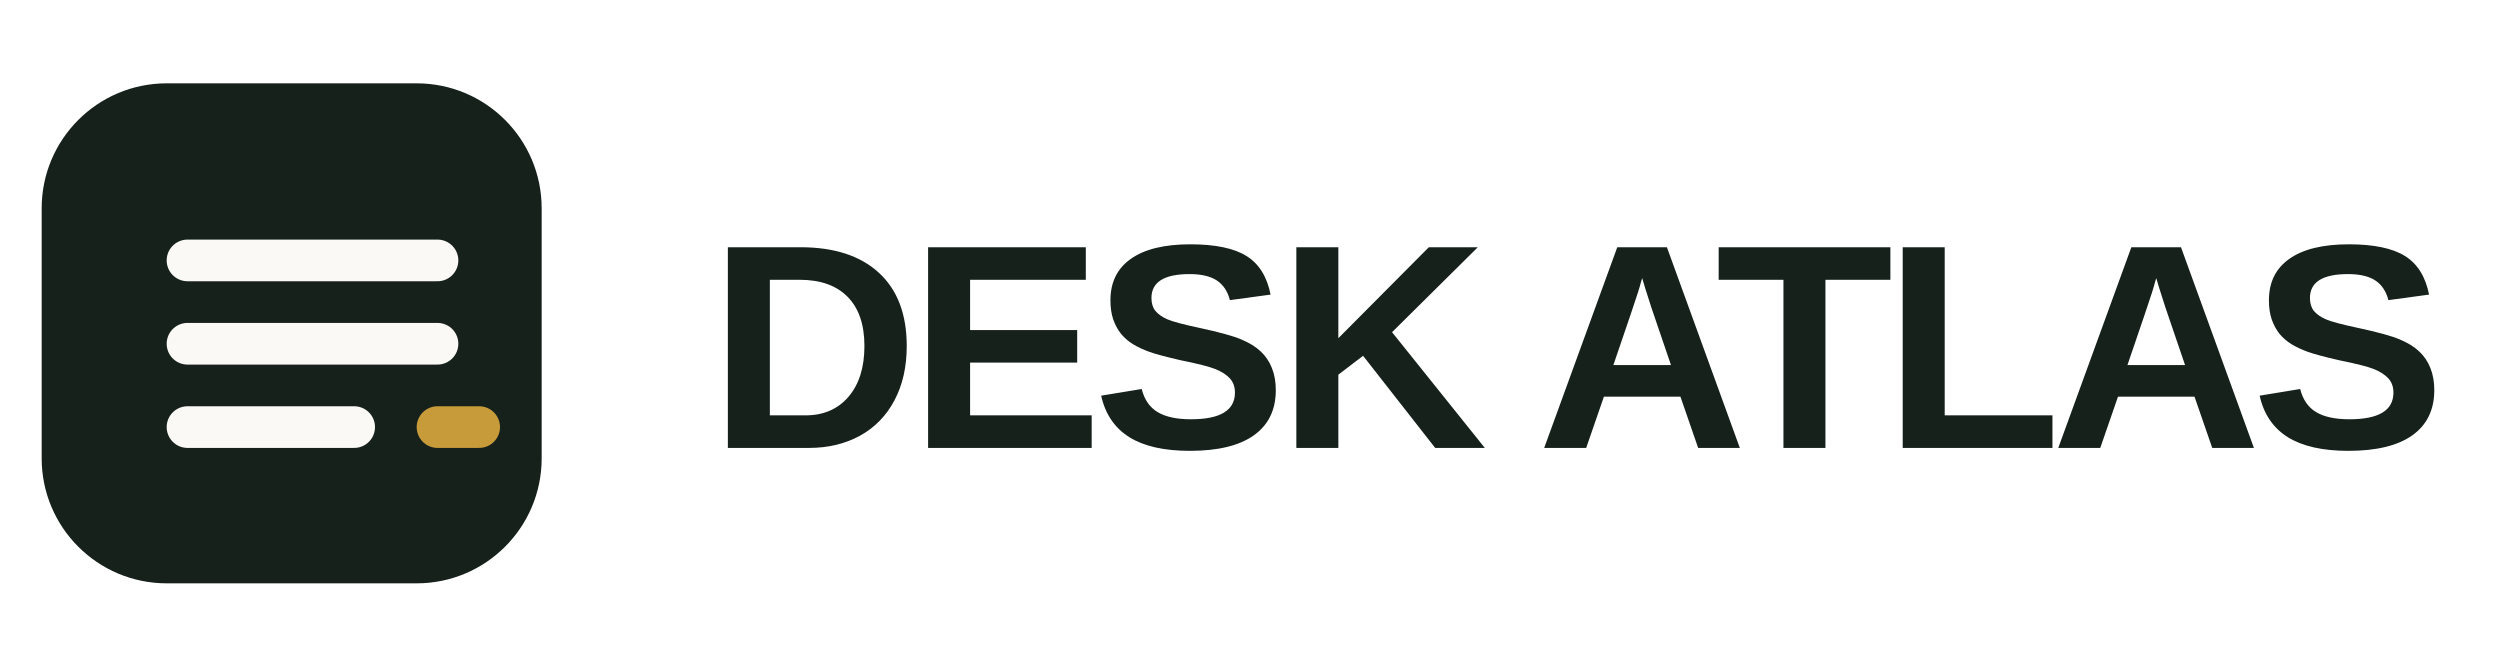
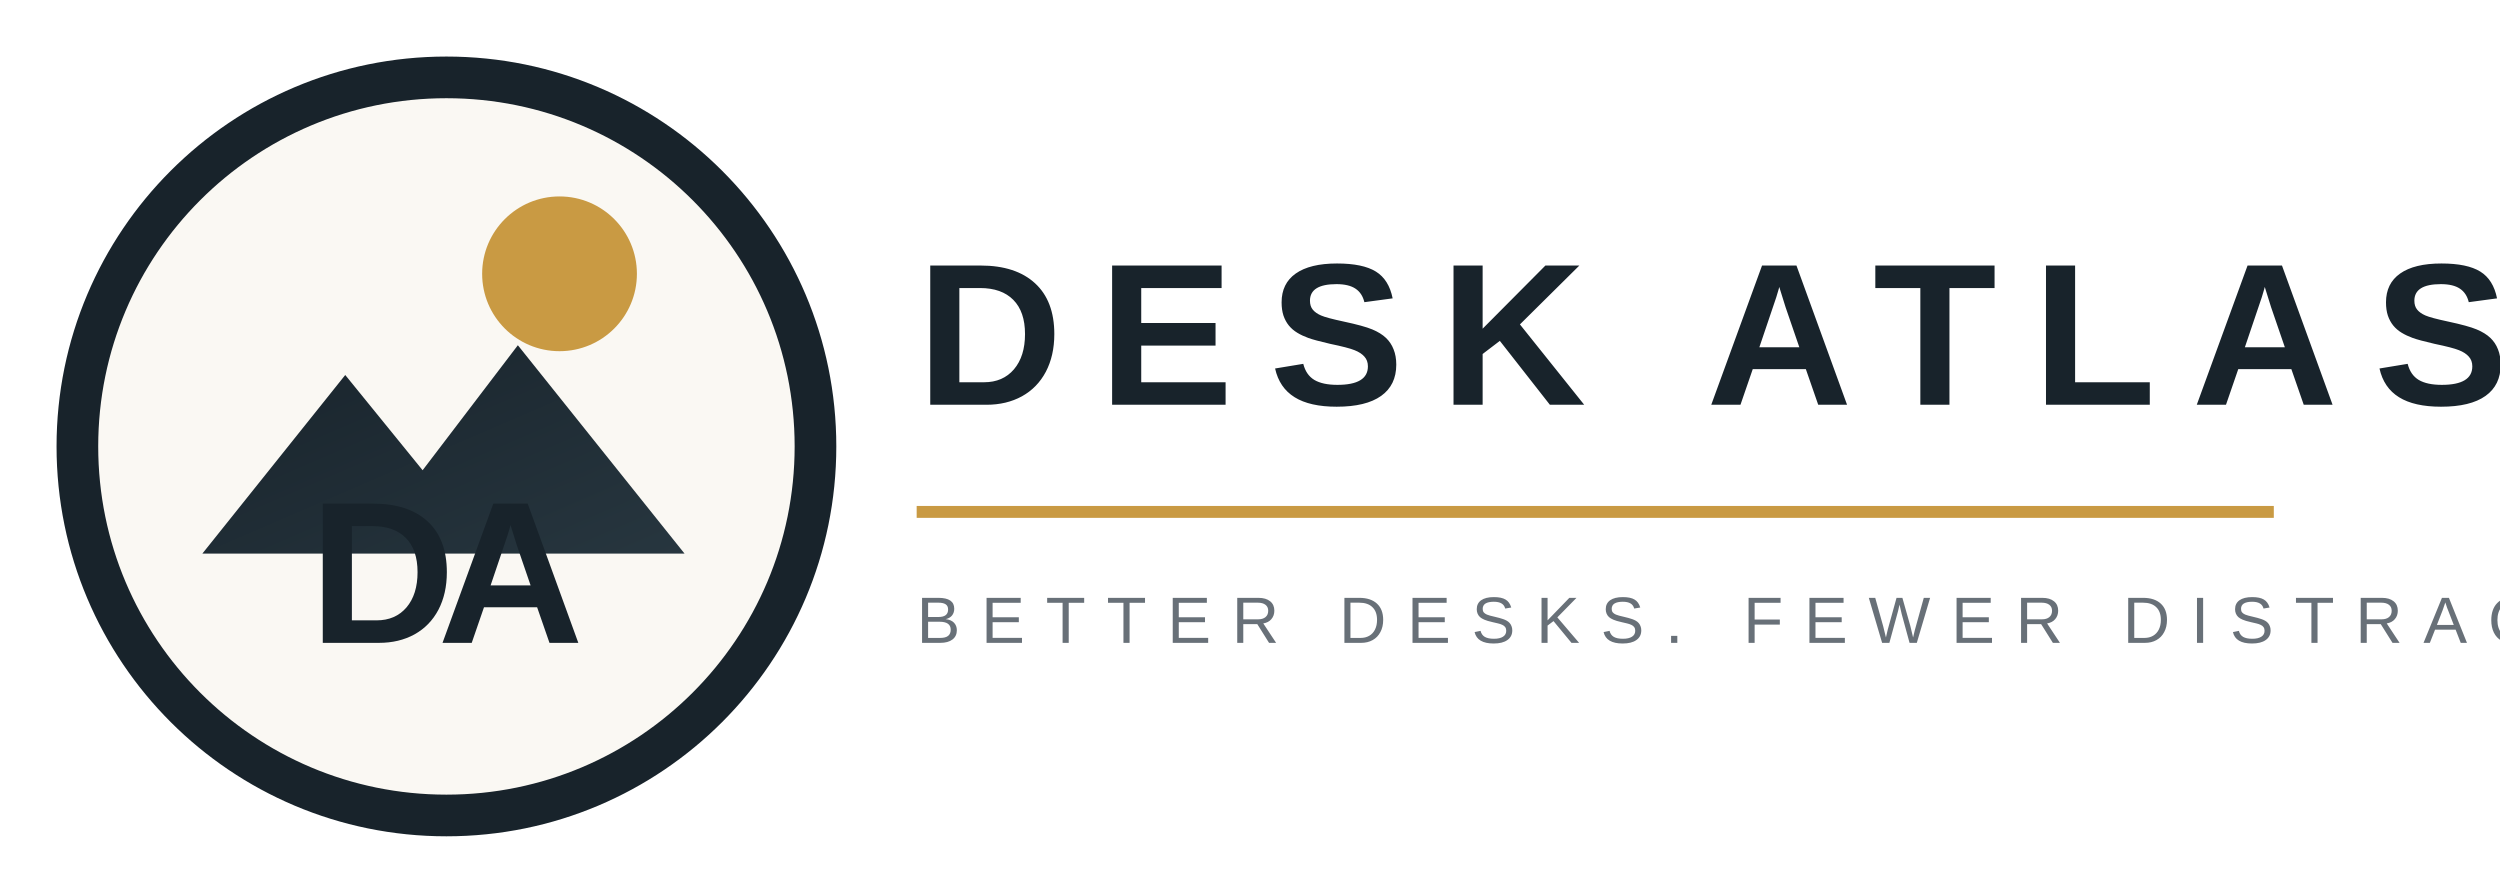
- <svg xmlns="http://www.w3.org/2000/svg" viewBox="0 0 240 64" role="img" aria-labelledby="title desc">
-   <rect width="240" height="64" fill="none" />
-   <g transform="translate(4 8)">
-     <rect width="48" height="48" rx="12" fill="#16211C" />
-     <path d="M14 17h24M14 25h24M14 33h16" stroke="#FAF9F6" stroke-width="4" stroke-linecap="round" />
-     <path d="M38 33h4" stroke="#C79A3A" stroke-width="4" stroke-linecap="round" />
-   </g>
-   <text x="68" y="43" fill="#16211C" font-family="Arial,Helvetica,sans-serif" font-size="28" font-weight="700" letter-spacing="-1">DESK ATLAS</text>
+ <svg xmlns="http://www.w3.org/2000/svg" viewBox="0 0 420 150" role="img" aria-labelledby="title desc">
+   <defs>
+     <linearGradient id="g" x1="0" y1="0" x2="1" y2="1">
+       <stop stop-color="#18232B" />
+       <stop offset="1" stop-color="#27363F" />
+     </linearGradient>
+   </defs>
+   <circle cx="75" cy="75" r="62" fill="#FAF8F3" stroke="#18232B" stroke-width="7" />
+   <path d="M34 93 58 63l13 16 16-21 28 35H34Z" fill="url(#g)" />
+   <circle cx="94" cy="46" r="13" fill="#C99A43" />
+   <text x="75" y="108" text-anchor="middle" fill="#18232B" font-family="Arial,Helvetica,sans-serif" font-size="34" font-weight="800" letter-spacing="-3">DA</text>
+   <text x="154" y="68" fill="#18232B" font-family="Arial,Helvetica,sans-serif" font-size="34" font-weight="800" letter-spacing="6">DESK ATLAS</text>
+   <line x1="154" y1="86" x2="382" y2="86" stroke="#C99A43" stroke-width="2" />
+   <text x="154" y="108" fill="#687078" font-family="Arial,Helvetica,sans-serif" font-size="11" letter-spacing="3.5">BETTER DESKS. FEWER DISTRACTIONS.</text>
</svg>
